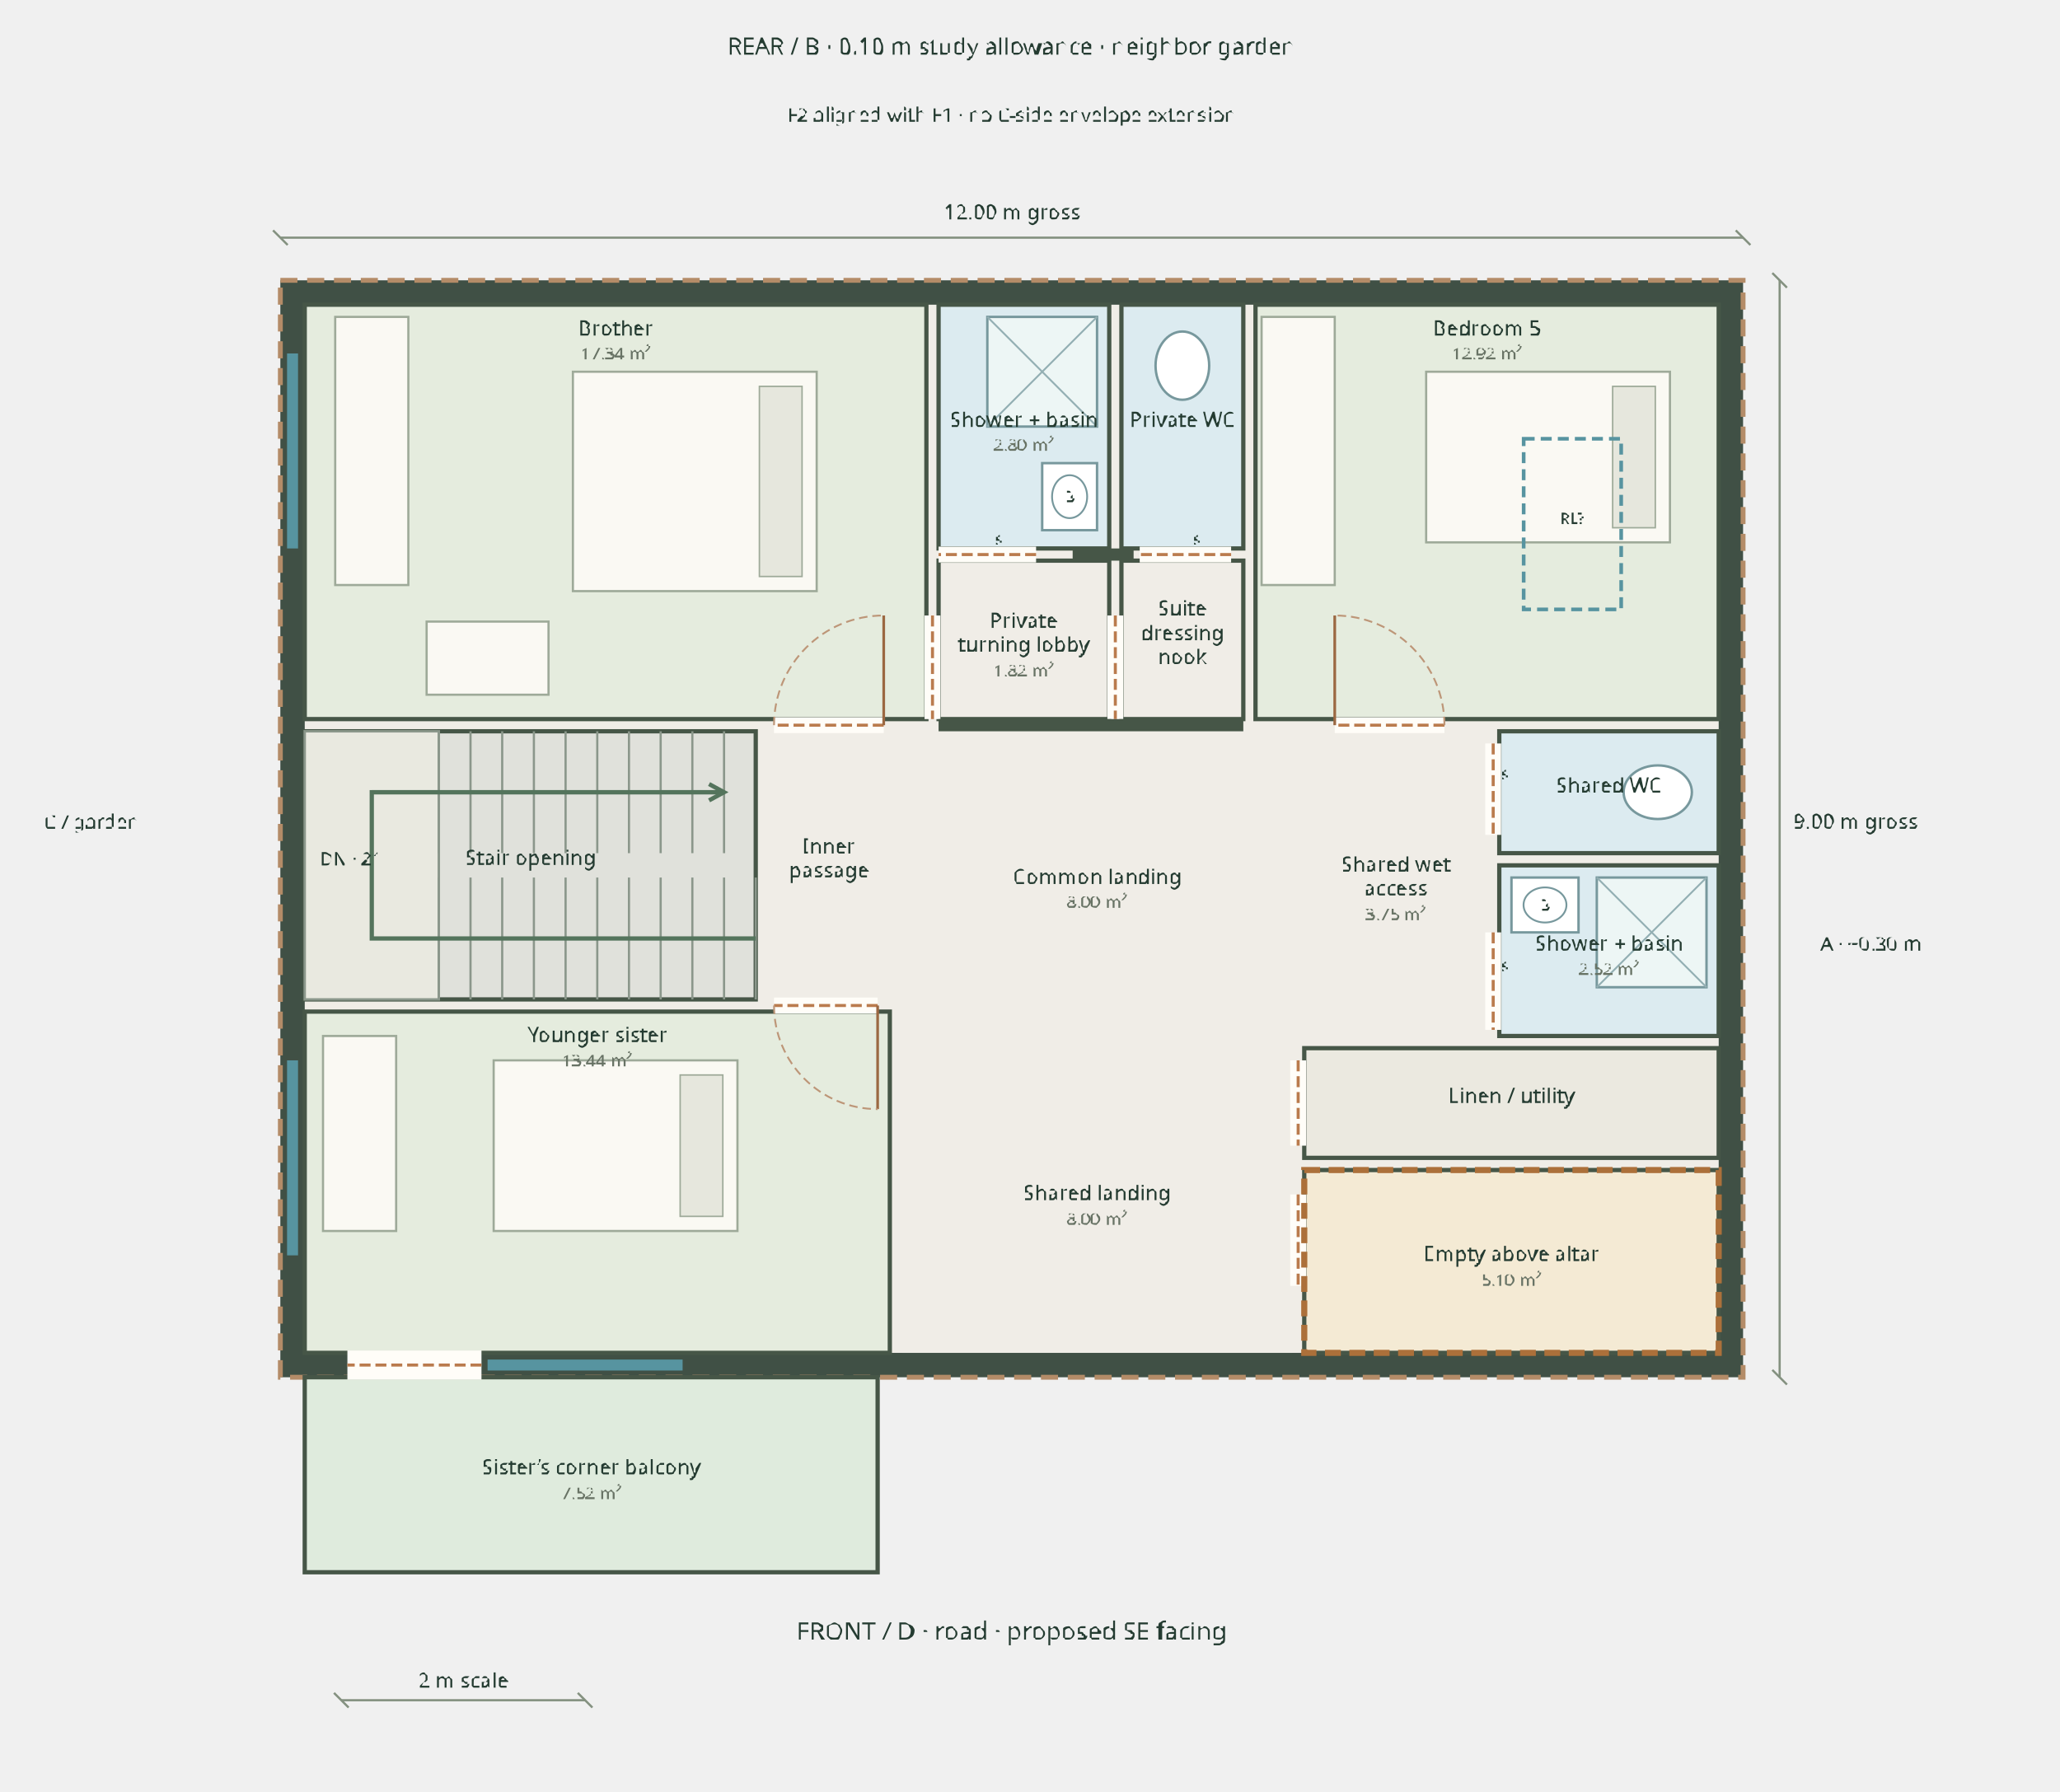
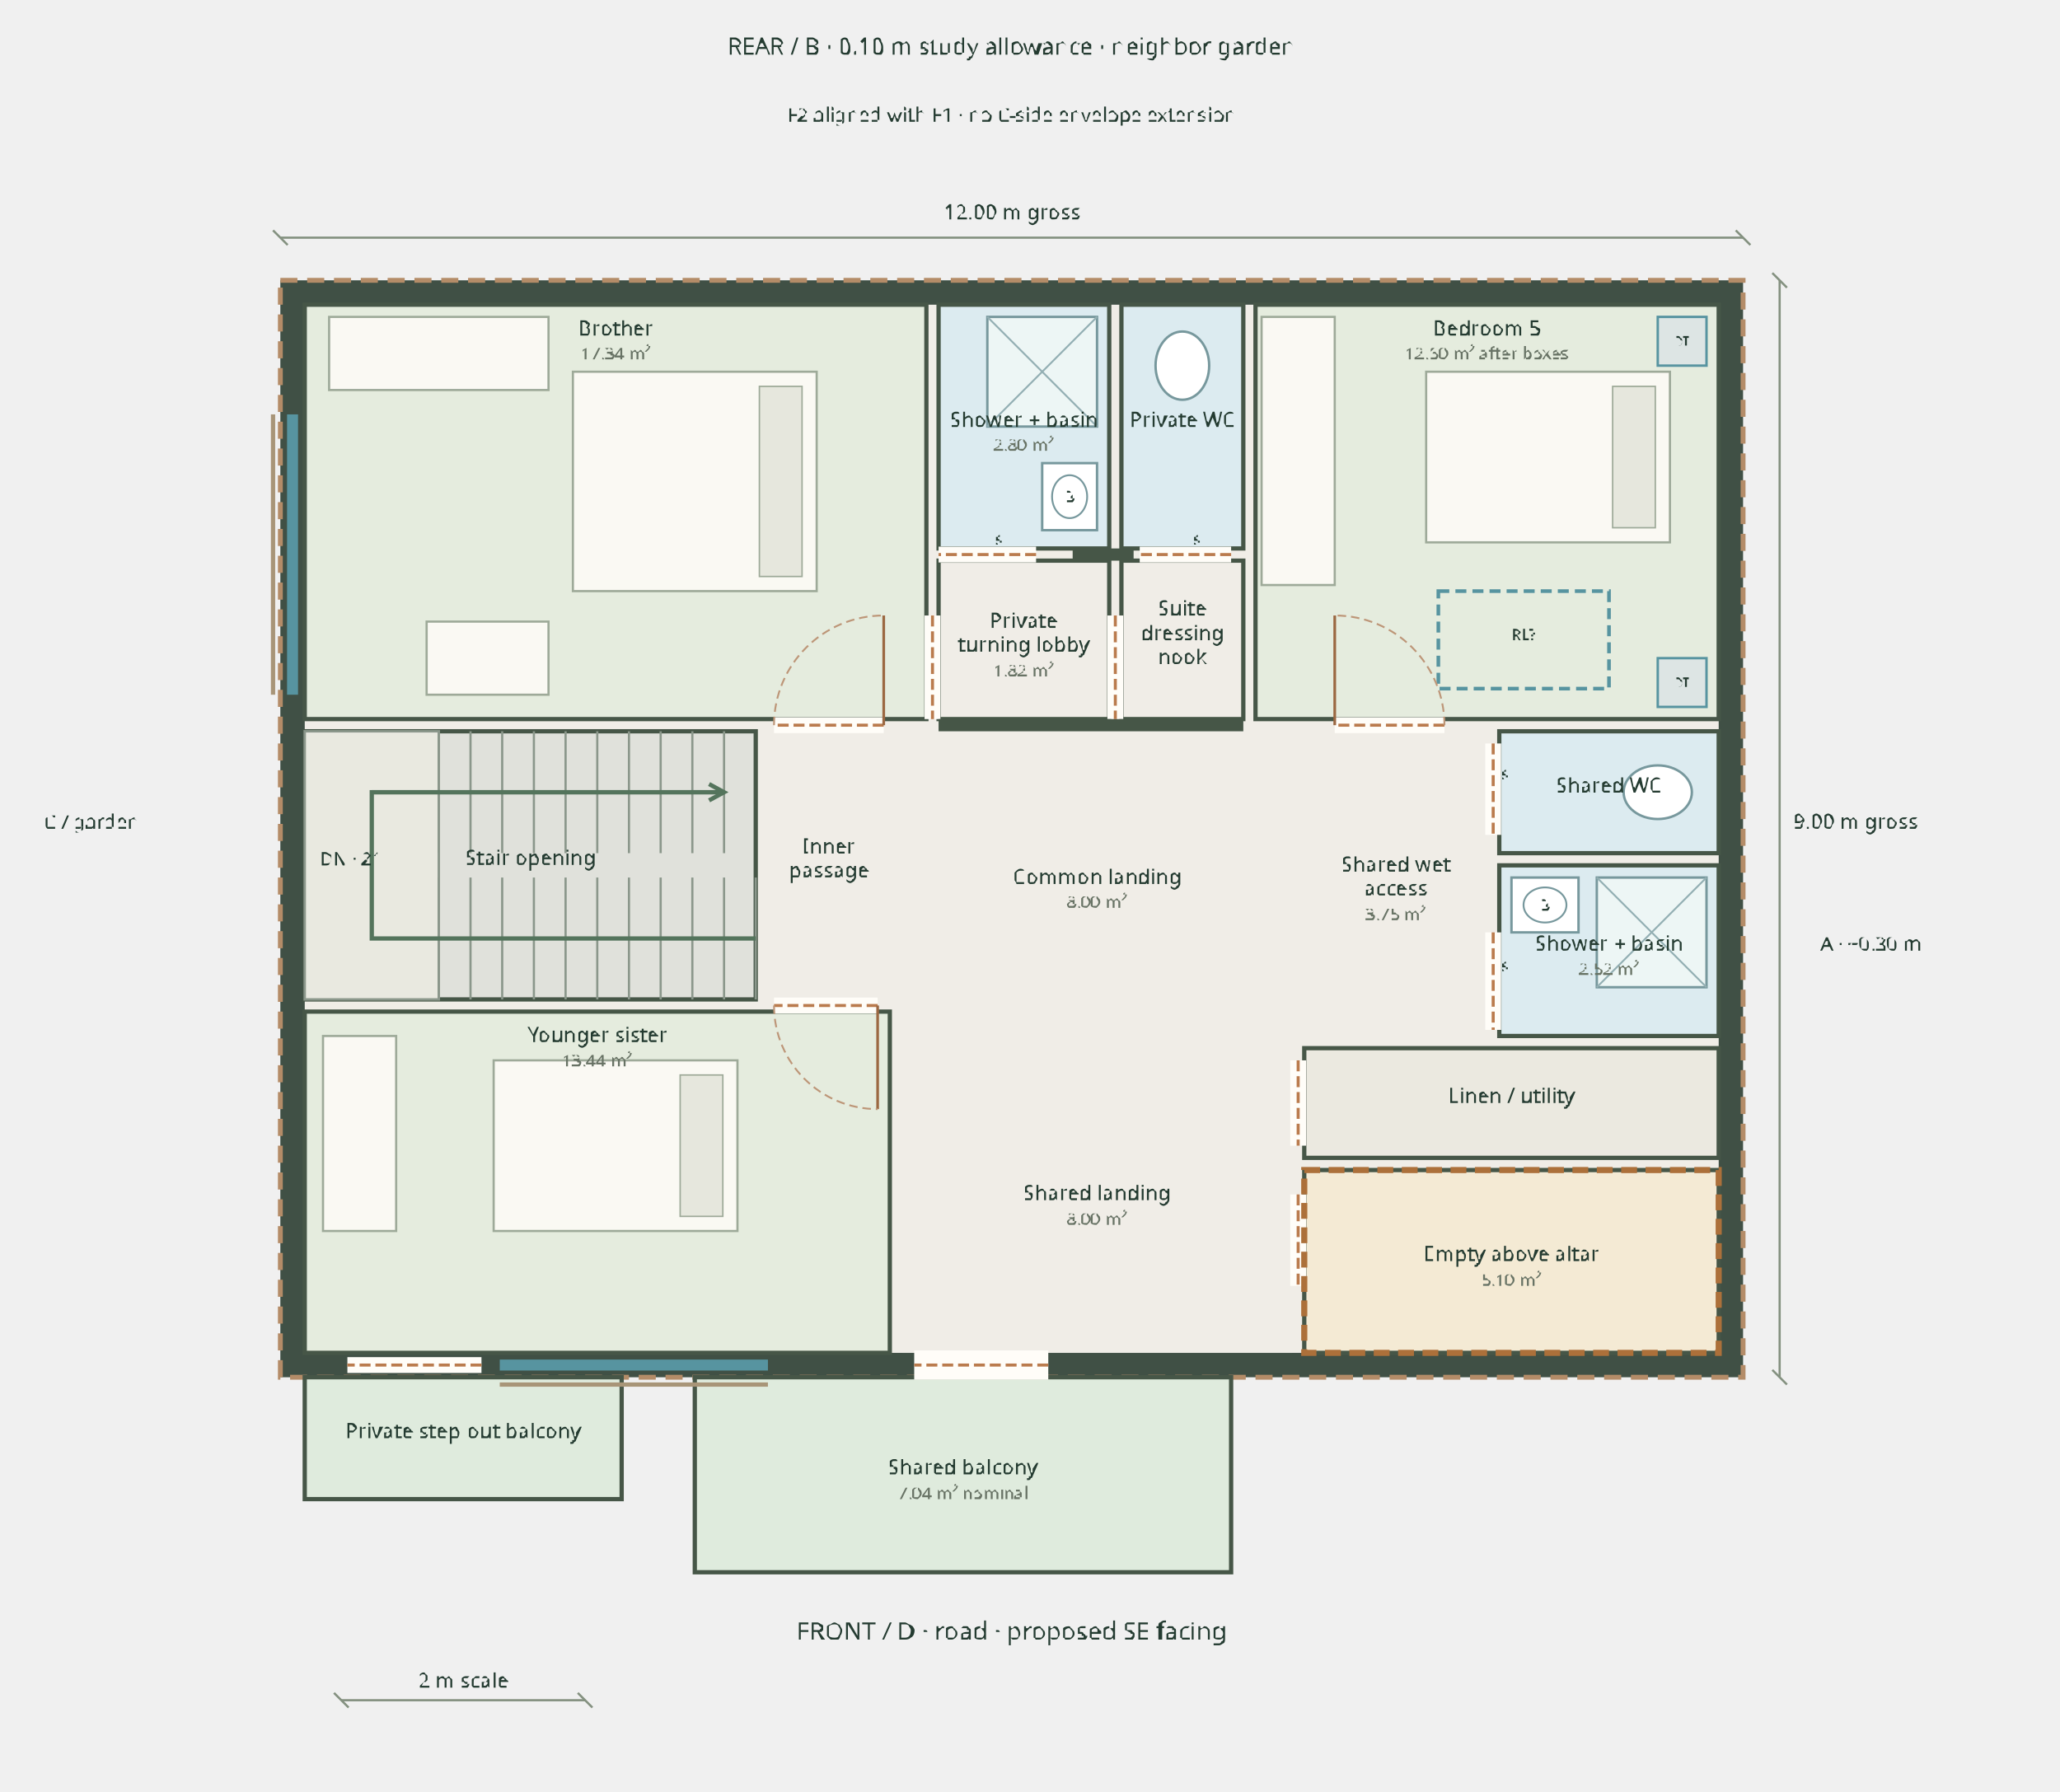
- <svg xmlns="http://www.w3.org/2000/svg" viewBox="-2.3 -2.3 16.9 14.7" class="drawing" role="img" aria-label="F2 · rotated 90 degrees clockwise" data-revision="C06" data-option="02" data-display-rotation="90">
+ <svg xmlns="http://www.w3.org/2000/svg" viewBox="-2.3 -2.3 16.9 14.7" class="drawing" role="img" aria-label="F2 · rotated 90 degrees clockwise" data-revision="C07" data-option="02" data-display-rotation="90">
  <rect x="0" y="0" width="12" height="9" fill="#405045" stroke="none" stroke-width="0.025" />
  <rect x="0.2" y="0.2" width="11.6" height="8.6" fill="#f0ede7" stroke="none" stroke-width="0.025" />
  <rect x="0" y="0" width="12" height="9" fill="none" stroke="#b48c68" stroke-width="0.04" stroke-dasharray=".14 .08" />
  <g class="room" tabindex="0" role="button" aria-pressed="false" data-room-id="BR-04" aria-label="Younger sister 13.44 square metres">
    <rect x="0.2" y="6" width="4.8" height="2.8" fill="#e5ecde" stroke="#465647" stroke-width="0.035" />
  </g>
  <g class="room" tabindex="0" role="button" aria-pressed="false" data-room-id="WC-04" aria-label="Shared WC 1.80 square metres">
    <rect x="10" y="3.7" width="1.8" height="1" fill="#dcebf0" stroke="#465647" stroke-width="0.035" />
  </g>
  <g class="room" tabindex="0" role="button" aria-pressed="false" data-room-id="SH-04" aria-label="Shower + basin 2.52 square metres">
    <rect x="10" y="4.8" width="1.8" height="1.4" fill="#dcebf0" stroke="#465647" stroke-width="0.035" />
  </g>
  <g class="room" tabindex="0" role="button" aria-pressed="false" data-room-id="HALL-02" aria-label="Shared wet access 3.75 square metres">
    <rect x="8.4" y="3.7" width="1.5" height="2.5" fill="#f0ede7" stroke="none" stroke-width="0.035" />
  </g>
  <g class="room" tabindex="0" role="button" aria-pressed="false" data-room-id="UTIL-02" aria-label="Linen / utility 3.06 square metres">
    <rect x="8.4" y="6.3" width="3.4" height="0.9" fill="#ebe9e0" stroke="#465647" stroke-width="0.035" />
  </g>
  <g class="room" tabindex="0" role="button" aria-pressed="false" data-room-id="EMPTY-ALT" aria-label="Empty above altar 5.10 square metres">
    <rect x="8.4" y="7.3" width="3.4" height="1.5" fill="#f4ead4" stroke="#465647" stroke-width="0.035" />
  </g>
  <g class="room" tabindex="0" role="button" aria-pressed="false" data-room-id="WC-03" aria-label="Private WC 2.00 square metres">
    <rect x="6.9" y="0.2" width="1" height="2" fill="#dcebf0" stroke="#465647" stroke-width="0.035" />
  </g>
  <g class="room" tabindex="0" role="button" aria-pressed="false" data-room-id="SH-03" aria-label="Shower + basin 2.80 square metres">
    <rect x="5.4" y="0.2" width="1.4" height="2" fill="#dcebf0" stroke="#465647" stroke-width="0.035" />
  </g>
  <g class="room" tabindex="0" role="button" aria-pressed="false" data-room-id="EN-ACCESS-03" aria-label="Suite dressing nook 1.30 square metres">
    <rect x="6.9" y="2.3" width="1" height="1.3" fill="#f0ede7" stroke="#465647" stroke-width="0.035" />
  </g>
  <g class="room" tabindex="0" role="button" aria-pressed="false" data-room-id="EN-03" aria-label="Private turning lobby 1.82 square metres">
    <rect x="5.4" y="2.3" width="1.4" height="1.3" fill="#f0ede7" stroke="#465647" stroke-width="0.035" />
  </g>
  <g class="room" tabindex="0" role="button" aria-pressed="false" data-room-id="HALL-03" aria-label="Common landing 8.00 square metres">
    <rect x="5.1" y="3.7" width="3.2" height="2.5" fill="#f0ede7" stroke="none" stroke-width="0.035" />
  </g>
  <g class="room" tabindex="0" role="button" aria-pressed="false" data-room-id="HALL-04" aria-label="Shared landing 8.00 square metres">
    <rect x="5.1" y="6.3" width="3.2" height="2.5" fill="#f0ede7" stroke="none" stroke-width="0.035" />
  </g>
  <g class="room" tabindex="0" role="button" aria-pressed="false" data-room-id="BR-03" aria-label="Brother 17.34 square metres">
    <rect x="0.2" y="0.2" width="5.1" height="3.4" fill="#e5ecde" stroke="#465647" stroke-width="0.035" />
  </g>
  <g class="room" tabindex="0" role="button" aria-pressed="false" data-room-id="STAIR-02" aria-label="Stair opening 8.14 square metres">
    <rect x="0.2" y="3.7" width="3.7" height="2.2" fill="#e0e1db" stroke="#465647" stroke-width="0.035" />
  </g>
  <g class="room" tabindex="0" role="button" aria-pressed="false" data-room-id="BR-05" aria-label="Bedroom 5 12.92 square metres">
    <rect x="8" y="0.2" width="3.8" height="3.4" fill="#e5ecde" stroke="#465647" stroke-width="0.035" />
  </g>
-   <g class="room" tabindex="0" role="button" aria-pressed="false" data-room-id="BAL-01" aria-label="Sister’s corner balcony 7.52 square metres">
-     <rect x="0.2" y="9" width="4.7" height="1.6" fill="#dfebdd" stroke="#465647" stroke-width="0.035" />
+   <g class="room" tabindex="0" role="button" aria-pressed="false" data-room-id="BAL-01" aria-label="Shared balcony 7.04 square metres">
+     <rect x="3.4" y="9" width="4.4" height="1.6" fill="#dfebdd" stroke="#465647" stroke-width="0.035" />
  </g>
  <g class="room" tabindex="0" role="button" aria-pressed="false" data-room-id="HALL-05" aria-label="Inner passage 2.20 square metres">
    <rect x="4" y="3.7" width="1" height="2.2" fill="#f0ede7" stroke="none" stroke-width="0.035" />
+   </g>
+   <g class="room" tabindex="0" role="button" aria-pressed="false" data-room-id="BAL-02" aria-label="Private step-out balcony 2.60 square metres">
+     <rect x="0.2" y="9" width="2.6" height="1" fill="#dfebdd" stroke="#465647" stroke-width="0.035" />
  </g>
  <g pointer-events="none">
    <g data-furniture-name="Double bed">
      <rect x="2.4" y="0.75" width="2" height="1.8" fill="#faf9f3" stroke="#9eaa99" stroke-width="0.018" />
      <rect x="3.93" y="0.87" width="0.35" height="1.56" fill="#e6e7dd" stroke="#9eaa99" stroke-width="0.012" />
    </g>
    <g data-furniture-name="Wardrobe">
-       <rect x="0.45" y="0.3" width="0.6" height="2.2" fill="#faf9f3" stroke="#9eaa99" stroke-width="0.018" />
+       <rect x="0.4" y="0.3" width="1.8" height="0.6" fill="#faf9f3" stroke="#9eaa99" stroke-width="0.018" />
    </g>
    <g data-furniture-name="Desk">
      <rect x="1.2" y="2.8" width="1" height="0.6" fill="#faf9f3" stroke="#9eaa99" stroke-width="0.018" />
    </g>
    <g data-furniture-name="Bed">
      <rect x="9.4" y="0.75" width="2" height="1.4" fill="#faf9f3" stroke="#9eaa99" stroke-width="0.018" />
      <rect x="10.93" y="0.87" width="0.35" height="1.16" fill="#e6e7dd" stroke="#9eaa99" stroke-width="0.012" />
    </g>
    <g data-furniture-name="Wardrobe">
      <rect x="8.05" y="0.3" width="0.6" height="2.2" fill="#faf9f3" stroke="#9eaa99" stroke-width="0.018" />
    </g>
    <g data-furniture-name="Bed">
      <rect x="1.75" y="6.4" width="2" height="1.4" fill="#faf9f3" stroke="#9eaa99" stroke-width="0.018" />
      <rect x="3.28" y="6.52" width="0.35" height="1.16" fill="#e6e7dd" stroke="#9eaa99" stroke-width="0.012" />
    </g>
    <g data-furniture-name="Wardrobe">
      <rect x="0.35" y="6.2" width="0.6" height="1.6" fill="#faf9f3" stroke="#9eaa99" stroke-width="0.018" />
    </g>
    <ellipse cx="7.4" cy="0.7" rx="0.22" ry="0.28" fill="white" stroke="#77989d" stroke-width="0.02" />
    <rect x="5.8" y="0.3" width="0.9" height="0.9" fill="#edf6f5" stroke="#77989d" stroke-width="0.02" />
    <line x1="5.8" y1="0.3" x2="6.7" y2="1.2" stroke="#93afb3" stroke-width="0.015" />
    <line x1="6.7" y1="0.3" x2="5.8" y2="1.2" stroke="#93afb3" stroke-width="0.015" />
    <rect x="6.25" y="1.5" width="0.45" height="0.55" fill="#ffffff" stroke="#77989d" stroke-width="0.02" />
    <ellipse cx="6.475" cy="1.775" rx="0.144" ry="0.176" fill="none" stroke="#77989d" stroke-width="0.015" />
    <text x="6.475" y="1.82" font-size="0.12" text-anchor="middle" fill="#243b31" font-family="system-ui,sans-serif">B</text>
    <ellipse cx="11.3" cy="4.2" rx="0.28" ry="0.22" fill="white" stroke="#77989d" stroke-width="0.02" />
    <rect x="10.8" y="4.9" width="0.9" height="0.9" fill="#edf6f5" stroke="#77989d" stroke-width="0.02" />
    <line x1="10.8" y1="4.9" x2="11.7" y2="5.8" stroke="#93afb3" stroke-width="0.015" />
    <line x1="11.7" y1="4.9" x2="10.8" y2="5.8" stroke="#93afb3" stroke-width="0.015" />
    <rect x="10.1" y="4.9" width="0.55" height="0.45" fill="#ffffff" stroke="#77989d" stroke-width="0.02" />
    <ellipse cx="10.375" cy="5.125" rx="0.176" ry="0.144" fill="none" stroke="#77989d" stroke-width="0.015" />
    <text x="10.375" y="5.17" font-size="0.12" text-anchor="middle" fill="#243b31" font-family="system-ui,sans-serif">B</text>
    <rect x="0.2" y="3.7" width="1.1" height="2.2" fill="#e9e9e0" stroke="#8b978b" stroke-width="0.02" />
    <line x1="3.64" y1="3.7" x2="3.64" y2="4.7" stroke="#8b978b" stroke-width="0.018" />
    <line x1="3.38" y1="3.7" x2="3.38" y2="4.7" stroke="#8b978b" stroke-width="0.018" />
    <line x1="3.12" y1="3.7" x2="3.12" y2="4.7" stroke="#8b978b" stroke-width="0.018" />
    <line x1="2.86" y1="3.7" x2="2.86" y2="4.7" stroke="#8b978b" stroke-width="0.018" />
    <line x1="2.6" y1="3.7" x2="2.6" y2="4.7" stroke="#8b978b" stroke-width="0.018" />
    <line x1="2.34" y1="3.7" x2="2.34" y2="4.7" stroke="#8b978b" stroke-width="0.018" />
    <line x1="2.08" y1="3.7" x2="2.08" y2="4.7" stroke="#8b978b" stroke-width="0.018" />
    <line x1="1.82" y1="3.7" x2="1.82" y2="4.7" stroke="#8b978b" stroke-width="0.018" />
    <line x1="1.56" y1="3.7" x2="1.56" y2="4.7" stroke="#8b978b" stroke-width="0.018" />
    <line x1="1.3" y1="3.7" x2="1.3" y2="4.7" stroke="#8b978b" stroke-width="0.018" />
    <line x1="3.9" y1="4.9" x2="3.9" y2="5.9" stroke="#8b978b" stroke-width="0.018" />
    <line x1="3.64" y1="4.9" x2="3.64" y2="5.9" stroke="#8b978b" stroke-width="0.018" />
    <line x1="3.38" y1="4.9" x2="3.38" y2="5.9" stroke="#8b978b" stroke-width="0.018" />
    <line x1="3.12" y1="4.9" x2="3.12" y2="5.9" stroke="#8b978b" stroke-width="0.018" />
    <line x1="2.86" y1="4.9" x2="2.86" y2="5.9" stroke="#8b978b" stroke-width="0.018" />
    <line x1="2.6" y1="4.9" x2="2.6" y2="5.9" stroke="#8b978b" stroke-width="0.018" />
    <line x1="2.34" y1="4.9" x2="2.34" y2="5.9" stroke="#8b978b" stroke-width="0.018" />
    <line x1="2.08" y1="4.9" x2="2.08" y2="5.9" stroke="#8b978b" stroke-width="0.018" />
    <line x1="1.82" y1="4.9" x2="1.82" y2="5.9" stroke="#8b978b" stroke-width="0.018" />
    <line x1="1.56" y1="4.9" x2="1.56" y2="5.9" stroke="#8b978b" stroke-width="0.018" />
    <line x1="1.3" y1="4.9" x2="1.3" y2="5.9" stroke="#8b978b" stroke-width="0.018" />
    <polyline points="3.64,4.2 0.75,4.2 0.75,5.4 3.9,5.4" fill="none" stroke="#54745c" stroke-width="0.035" />
    <line x1="0.75" y1="4.2" x2="3.64" y2="4.2" stroke="#54745c" stroke-width="0.035" />
    <polyline points="3.517,4.267 3.64,4.2 3.517,4.133" fill="none" stroke="#54745c" stroke-width="0.035" />
    <text x="0.58" y="4.8" font-size="0.15" text-anchor="middle" fill="#243b31" font-family="system-ui,sans-serif">DN · 21</text>
  </g>
-   <rect x="10.2" y="1.3" width="0.8" height="1.4" fill="none" stroke="#5794a0" stroke-width="0.03" stroke-dasharray=".09 .05" />
-   <text x="10.6" y="2" font-size="0.13" text-anchor="middle" fill="#243b31" font-family="system-ui,sans-serif">RL?</text>
+   <rect x="9.5" y="2.55" width="1.4" height="0.8" fill="none" stroke="#5794a0" stroke-width="0.03" stroke-dasharray=".09 .05" />
+   <text x="10.2" y="2.95" font-size="0.13" text-anchor="middle" fill="#243b31" font-family="system-ui,sans-serif">RL?</text>
+   <rect x="11.3" y="0.3" width="0.4" height="0.4" fill="#dde5e4" stroke="#5794a0" stroke-width="0.02" data-daylight-tube="DT-01" />
+   <text x="11.5" y="0.535" font-size="0.1" text-anchor="middle" fill="#243b31" font-family="system-ui,sans-serif">DT</text>
+   <rect x="11.3" y="3.1" width="0.4" height="0.4" fill="#dde5e4" stroke="#5794a0" stroke-width="0.02" data-daylight-tube="DT-02" />
+   <text x="11.5" y="3.335" font-size="0.1" text-anchor="middle" fill="#243b31" font-family="system-ui,sans-serif">DT</text>
  <line x1="9.55" y1="3.65" x2="8.65" y2="3.65" stroke="#fffdf8" stroke-width="0.13" data-door-id="BR-05" data-opening-width="0.9" />
  <line x1="9.55" y1="3.65" x2="8.65" y2="3.65" stroke="#ba7b4d" stroke-width="0.025" stroke-dasharray=".09 .04" />
  <line x1="7.8" y1="2.25" x2="7.05" y2="2.25" stroke="#fffdf8" stroke-width="0.13" data-door-id="WC-03" data-opening-width="0.75" />
  <line x1="7.8" y1="2.25" x2="7.05" y2="2.25" stroke="#ba7b4d" stroke-width="0.025" stroke-dasharray=".09 .04" />
  <line x1="6.2" y1="2.25" x2="5.4" y2="2.25" stroke="#fffdf8" stroke-width="0.13" data-door-id="SH-03" data-opening-width="0.8" />
  <line x1="6.2" y1="2.25" x2="5.4" y2="2.25" stroke="#ba7b4d" stroke-width="0.025" stroke-dasharray=".09 .04" />
  <line x1="5.35" y1="2.75" x2="5.35" y2="3.6" stroke="#fffdf8" stroke-width="0.13" data-door-id="BR-03-BATH" data-opening-width="0.85" />
  <line x1="5.35" y1="2.75" x2="5.35" y2="3.6" stroke="#ba7b4d" stroke-width="0.025" stroke-dasharray=".09 .04" />
  <line x1="6.85" y1="2.75" x2="6.85" y2="3.6" stroke="#fffdf8" stroke-width="0.13" data-door-id="EN-ACCESS-03" data-opening-width="0.85" />
  <line x1="6.85" y1="2.75" x2="6.85" y2="3.6" stroke="#ba7b4d" stroke-width="0.025" stroke-dasharray=".09 .04" />
  <line x1="4.95" y1="3.65" x2="4.05" y2="3.65" stroke="#fffdf8" stroke-width="0.13" data-door-id="BR-03" data-opening-width="0.9" />
  <line x1="4.95" y1="3.65" x2="4.05" y2="3.65" stroke="#ba7b4d" stroke-width="0.025" stroke-dasharray=".09 .04" />
  <line x1="9.95" y1="3.8" x2="9.95" y2="4.55" stroke="#fffdf8" stroke-width="0.13" data-door-id="WC-04" data-opening-width="0.75" />
  <line x1="9.95" y1="3.8" x2="9.95" y2="4.55" stroke="#ba7b4d" stroke-width="0.025" stroke-dasharray=".09 .04" />
  <line x1="9.95" y1="5.35" x2="9.95" y2="6.15" stroke="#fffdf8" stroke-width="0.13" data-door-id="SH-04" data-opening-width="0.8" />
  <line x1="9.95" y1="5.35" x2="9.95" y2="6.15" stroke="#ba7b4d" stroke-width="0.025" stroke-dasharray=".09 .04" />
  <line x1="8.35" y1="6.4" x2="8.35" y2="7.1" stroke="#fffdf8" stroke-width="0.13" data-door-id="UTIL-02" data-opening-width="0.7" />
  <line x1="8.35" y1="6.4" x2="8.35" y2="7.1" stroke="#ba7b4d" stroke-width="0.025" stroke-dasharray=".09 .04" />
  <line x1="4.9" y1="5.95" x2="4.05" y2="5.95" stroke="#fffdf8" stroke-width="0.13" data-door-id="BR-04" data-opening-width="0.85" />
  <line x1="4.9" y1="5.95" x2="4.05" y2="5.95" stroke="#ba7b4d" stroke-width="0.025" stroke-dasharray=".09 .04" />
  <line x1="8.35" y1="7.5" x2="8.35" y2="8.25" stroke="#fffdf8" stroke-width="0.13" data-door-id="EMPTY-ALT" data-opening-width="0.75" />
  <line x1="8.35" y1="7.5" x2="8.35" y2="8.25" stroke="#ba7b4d" stroke-width="0.025" stroke-dasharray=".09 .04" />
-   <line x1="1.65" y1="8.9" x2="0.55" y2="8.9" stroke="#fffdf8" stroke-width="0.24" data-door-id="BAL-01" data-opening-width="1.1" />
+   <line x1="6.3" y1="8.9" x2="5.2" y2="8.9" stroke="#fffdf8" stroke-width="0.24" data-door-id="BAL-01" data-opening-width="1.1" />
+   <line x1="6.3" y1="8.9" x2="5.2" y2="8.9" stroke="#ba7b4d" stroke-width="0.025" stroke-dasharray=".09 .04" />
+   <line x1="1.65" y1="8.9" x2="0.55" y2="8.9" stroke="#fffdf8" stroke-width="0.13" data-door-id="BAL-02" data-opening-width="1.1" />
  <line x1="1.65" y1="8.9" x2="0.55" y2="8.9" stroke="#ba7b4d" stroke-width="0.025" stroke-dasharray=".09 .04" />
-   <line x1="0.1" y1="0.6" x2="0.1" y2="2.2" stroke="#5794a0" stroke-width="0.09" />
-   <line x1="0.1" y1="6.4" x2="0.1" y2="8" stroke="#5794a0" stroke-width="0.09" />
-   <line x1="3.3" y1="8.9" x2="1.7" y2="8.9" stroke="#5794a0" stroke-width="0.09" />
+   <line x1="0.1" y1="1.1" x2="0.1" y2="3.4" stroke="#5794a0" stroke-width="0.09" />
+   <line x1="4" y1="8.9" x2="1.8" y2="8.9" stroke="#5794a0" stroke-width="0.09" />
+   <line x1="-0.06" y1="1.1" x2="-0.06" y2="3.4" stroke="#a89578" stroke-width="0.035" data-window-shade="F2-WIN-01" />
+   <line x1="4" y1="9.06" x2="1.8" y2="9.06" stroke="#a89578" stroke-width="0.035" data-window-shade="F2-WIN-02" />
  <rect x="6.5" y="2.2" width="0.5" height="0.1" fill="#465647" stroke="none" stroke-width="0.025" />
  <rect x="5.4" y="3.6" width="2.5" height="0.1" fill="#465647" stroke="none" stroke-width="0.025" />
-   <g data-operation-door="BR-05" data-operation-kind="hinged" pointer-events="none">
+   <g data-operation-door="BR-05" data-operation-kind="hinged" data-swing="inward" pointer-events="none">
    <line x1="8.65" y1="3.65" x2="8.65" y2="2.75" stroke="#9b6842" stroke-width="0.022" />
    <path d="M 9.55 3.65 A 0.9 0.9 0 0 0 8.65 2.75" fill="none" stroke="#bd9678" stroke-width="0.015" stroke-dasharray=".07 .04" />
  </g>
-   <g data-operation-door="BR-03" data-operation-kind="hinged" pointer-events="none">
+   <g data-operation-door="BR-03" data-operation-kind="hinged" data-swing="inward" pointer-events="none">
    <line x1="4.95" y1="3.65" x2="4.95" y2="2.75" stroke="#9b6842" stroke-width="0.022" />
    <path d="M 4.05 3.65 A 0.9 0.9 0 0 1 4.95 2.75" fill="none" stroke="#bd9678" stroke-width="0.015" stroke-dasharray=".07 .04" />
  </g>
-   <g data-operation-door="BR-04" data-operation-kind="hinged" pointer-events="none">
+   <g data-operation-door="BR-04" data-operation-kind="hinged" data-swing="inward" pointer-events="none">
    <line x1="4.9" y1="5.95" x2="4.9" y2="6.8" stroke="#9b6842" stroke-width="0.022" />
    <path d="M 4.05 5.95 A 0.85 0.85 0 0 0 4.9 6.8" fill="none" stroke="#bd9678" stroke-width="0.015" stroke-dasharray=".07 .04" />
  </g>
-   <g data-operation-door="WC-03" data-operation-kind="sliding" pointer-events="none">
+   <g data-operation-door="WC-03" data-operation-kind="sliding" data-swing="inward" pointer-events="none">
    <text x="7.525" y="2.17" font-size="0.1" text-anchor="middle" fill="#243b31" font-family="system-ui,sans-serif">S</text>
  </g>
-   <g data-operation-door="SH-03" data-operation-kind="sliding" pointer-events="none">
+   <g data-operation-door="SH-03" data-operation-kind="sliding" data-swing="inward" pointer-events="none">
    <text x="5.9" y="2.17" font-size="0.1" text-anchor="middle" fill="#243b31" font-family="system-ui,sans-serif">S</text>
  </g>
-   <g data-operation-door="WC-04" data-operation-kind="sliding" pointer-events="none">
+   <g data-operation-door="WC-04" data-operation-kind="sliding" data-swing="inward" pointer-events="none">
    <text x="10.05" y="4.095" font-size="0.1" text-anchor="middle" fill="#243b31" font-family="system-ui,sans-serif">S</text>
  </g>
-   <g data-operation-door="SH-04" data-operation-kind="sliding" pointer-events="none">
+   <g data-operation-door="SH-04" data-operation-kind="sliding" data-swing="inward" pointer-events="none">
    <text x="10.05" y="5.67" font-size="0.1" text-anchor="middle" fill="#243b31" font-family="system-ui,sans-serif">S</text>
  </g>
  <rect x="8.4" y="7.3" width="3.4" height="1.5" fill="none" stroke="#ac703a" stroke-width="0.05" stroke-dasharray=".13 .07" />
  <text x="2.6" y="6.25" font-size="0.17" text-anchor="middle" fill="#243b31" font-family="system-ui,sans-serif">Younger sister</text>
  <text x="2.6" y="6.45" font-size="0.14" text-anchor="middle" fill="#687365" font-family="system-ui,sans-serif">13.44 m²</text>
  <text x="10.9" y="4.2" font-size="0.17" text-anchor="middle" fill="#243b31" font-family="system-ui,sans-serif">Shared WC</text>
  <text x="10.9" y="5.5" font-size="0.17" text-anchor="middle" fill="#243b31" font-family="system-ui,sans-serif">Shower + basin</text>
  <text x="10.9" y="5.7" font-size="0.14" text-anchor="middle" fill="#687365" font-family="system-ui,sans-serif">2.52 m²</text>
  <text x="9.15" y="4.85" font-size="0.17" text-anchor="middle" fill="#243b31" font-family="system-ui,sans-serif">Shared wet</text>
  <text x="9.15" y="5.05" font-size="0.17" text-anchor="middle" fill="#243b31" font-family="system-ui,sans-serif">access</text>
  <text x="9.15" y="5.25" font-size="0.14" text-anchor="middle" fill="#687365" font-family="system-ui,sans-serif">3.75 m²</text>
  <text x="10.1" y="6.75" font-size="0.17" text-anchor="middle" fill="#243b31" font-family="system-ui,sans-serif">Linen / utility</text>
  <text x="10.1" y="8.05" font-size="0.17" text-anchor="middle" fill="#243b31" font-family="system-ui,sans-serif">Empty above altar</text>
  <text x="10.1" y="8.25" font-size="0.14" text-anchor="middle" fill="#687365" font-family="system-ui,sans-serif">5.10 m²</text>
  <text x="7.4" y="1.2" font-size="0.17" text-anchor="middle" fill="#243b31" font-family="system-ui,sans-serif">Private WC</text>
  <text x="6.1" y="1.2" font-size="0.17" text-anchor="middle" fill="#243b31" font-family="system-ui,sans-serif">Shower + basin</text>
  <text x="6.1" y="1.4" font-size="0.14" text-anchor="middle" fill="#687365" font-family="system-ui,sans-serif">2.80 m²</text>
  <text x="7.4" y="2.75" font-size="0.17" text-anchor="middle" fill="#243b31" font-family="system-ui,sans-serif">Suite</text>
  <text x="7.4" y="2.95" font-size="0.17" text-anchor="middle" fill="#243b31" font-family="system-ui,sans-serif">dressing</text>
  <text x="7.4" y="3.15" font-size="0.17" text-anchor="middle" fill="#243b31" font-family="system-ui,sans-serif">nook</text>
  <text x="6.1" y="2.85" font-size="0.17" text-anchor="middle" fill="#243b31" font-family="system-ui,sans-serif">Private</text>
  <text x="6.1" y="3.05" font-size="0.17" text-anchor="middle" fill="#243b31" font-family="system-ui,sans-serif">turning lobby</text>
  <text x="6.1" y="3.25" font-size="0.14" text-anchor="middle" fill="#687365" font-family="system-ui,sans-serif">1.82 m²</text>
  <text x="6.7" y="4.95" font-size="0.17" text-anchor="middle" fill="#243b31" font-family="system-ui,sans-serif">Common landing</text>
  <text x="6.7" y="5.15" font-size="0.14" text-anchor="middle" fill="#687365" font-family="system-ui,sans-serif">8.00 m²</text>
  <text x="6.7" y="7.55" font-size="0.17" text-anchor="middle" fill="#243b31" font-family="system-ui,sans-serif">Shared landing</text>
  <text x="6.7" y="7.75" font-size="0.14" text-anchor="middle" fill="#687365" font-family="system-ui,sans-serif">8.00 m²</text>
  <text x="2.75" y="0.45" font-size="0.17" text-anchor="middle" fill="#243b31" font-family="system-ui,sans-serif">Brother</text>
  <text x="2.75" y="0.65" font-size="0.14" text-anchor="middle" fill="#687365" font-family="system-ui,sans-serif">17.34 m²</text>
  <text x="2.05" y="4.8" font-size="0.17" text-anchor="middle" fill="#243b31" font-family="system-ui,sans-serif">Stair opening</text>
  <text x="9.9" y="0.45" font-size="0.17" text-anchor="middle" fill="#243b31" font-family="system-ui,sans-serif">Bedroom 5</text>
-   <text x="9.9" y="0.65" font-size="0.14" text-anchor="middle" fill="#687365" font-family="system-ui,sans-serif">12.92 m²</text>
-   <text x="2.55" y="9.8" font-size="0.17" text-anchor="middle" fill="#243b31" font-family="system-ui,sans-serif">Sister’s corner balcony</text>
-   <text x="2.55" y="10" font-size="0.14" text-anchor="middle" fill="#687365" font-family="system-ui,sans-serif">7.52 m²</text>
+   <text x="9.9" y="0.65" font-size="0.14" text-anchor="middle" fill="#687365" font-family="system-ui,sans-serif">12.60 m² after boxes</text>
+   <text x="5.6" y="9.8" font-size="0.17" text-anchor="middle" fill="#243b31" font-family="system-ui,sans-serif">Shared balcony</text>
+   <text x="5.6" y="10" font-size="0.14" text-anchor="middle" fill="#687365" font-family="system-ui,sans-serif">7.04 m² nominal</text>
  <text x="4.5" y="4.7" font-size="0.17" text-anchor="middle" fill="#243b31" font-family="system-ui,sans-serif">Inner</text>
  <text x="4.5" y="4.9" font-size="0.17" text-anchor="middle" fill="#243b31" font-family="system-ui,sans-serif">passage</text>
+   <text x="1.5" y="9.5" font-size="0.17" text-anchor="middle" fill="#243b31" font-family="system-ui,sans-serif">Private step-out balcony</text>
  <text x="6" y="-1.85" font-size="0.19" text-anchor="middle" fill="#243b31" font-family="system-ui,sans-serif">REAR / B · 0.10 m study allowance · neighbor garden</text>
  <text x="-1.55" y="4.5" font-size="0.16" text-anchor="middle" fill="#243b31" font-family="system-ui,sans-serif">C / garden</text>
  <text x="13.05" y="5.5" font-size="0.16" text-anchor="middle" fill="#243b31" font-family="system-ui,sans-serif">A · ~0.30 m</text>
  <text x="6" y="11.15" font-size="0.2" text-anchor="middle" fill="#243b31" font-family="system-ui,sans-serif">FRONT / D · road · proposed SE facing</text>
  <line x1="12.3" y1="0" x2="12.3" y2="9" stroke="#849180" stroke-width="0.018" />
  <line x1="12.24" y1="-0.06" x2="12.36" y2="0.06" stroke="#849180" stroke-width="0.018" />
  <line x1="12.24" y1="8.94" x2="12.36" y2="9.06" stroke="#849180" stroke-width="0.018" />
  <text x="12.92" y="4.5" font-size="0.17" text-anchor="middle" fill="#243b31" font-family="system-ui,sans-serif">9.00 m gross</text>
  <line x1="12" y1="-0.35" x2="0" y2="-0.35" stroke="#849180" stroke-width="0.018" />
  <line x1="11.94" y1="-0.41" x2="12.06" y2="-0.29" stroke="#849180" stroke-width="0.018" />
  <line x1="-0.06" y1="-0.41" x2="0.06" y2="-0.29" stroke="#849180" stroke-width="0.018" />
  <text x="6" y="-0.5" font-size="0.17" text-anchor="middle" fill="#243b31" font-family="system-ui,sans-serif">12.00 m gross</text>
  <line x1="0.5" y1="11.65" x2="2.5" y2="11.65" stroke="#849180" stroke-width="0.018" />
  <line x1="0.44" y1="11.59" x2="0.56" y2="11.71" stroke="#849180" stroke-width="0.018" />
  <line x1="2.44" y1="11.59" x2="2.56" y2="11.71" stroke="#849180" stroke-width="0.018" />
  <text x="1.5" y="11.55" font-size="0.17" text-anchor="middle" fill="#243b31" font-family="system-ui,sans-serif">2 m scale</text>
  <text x="6" y="-1.3" font-size="0.16" text-anchor="middle" fill="#243b31" font-family="system-ui,sans-serif">F2 aligned with F1 · no C-side envelope extension</text>
</svg>
